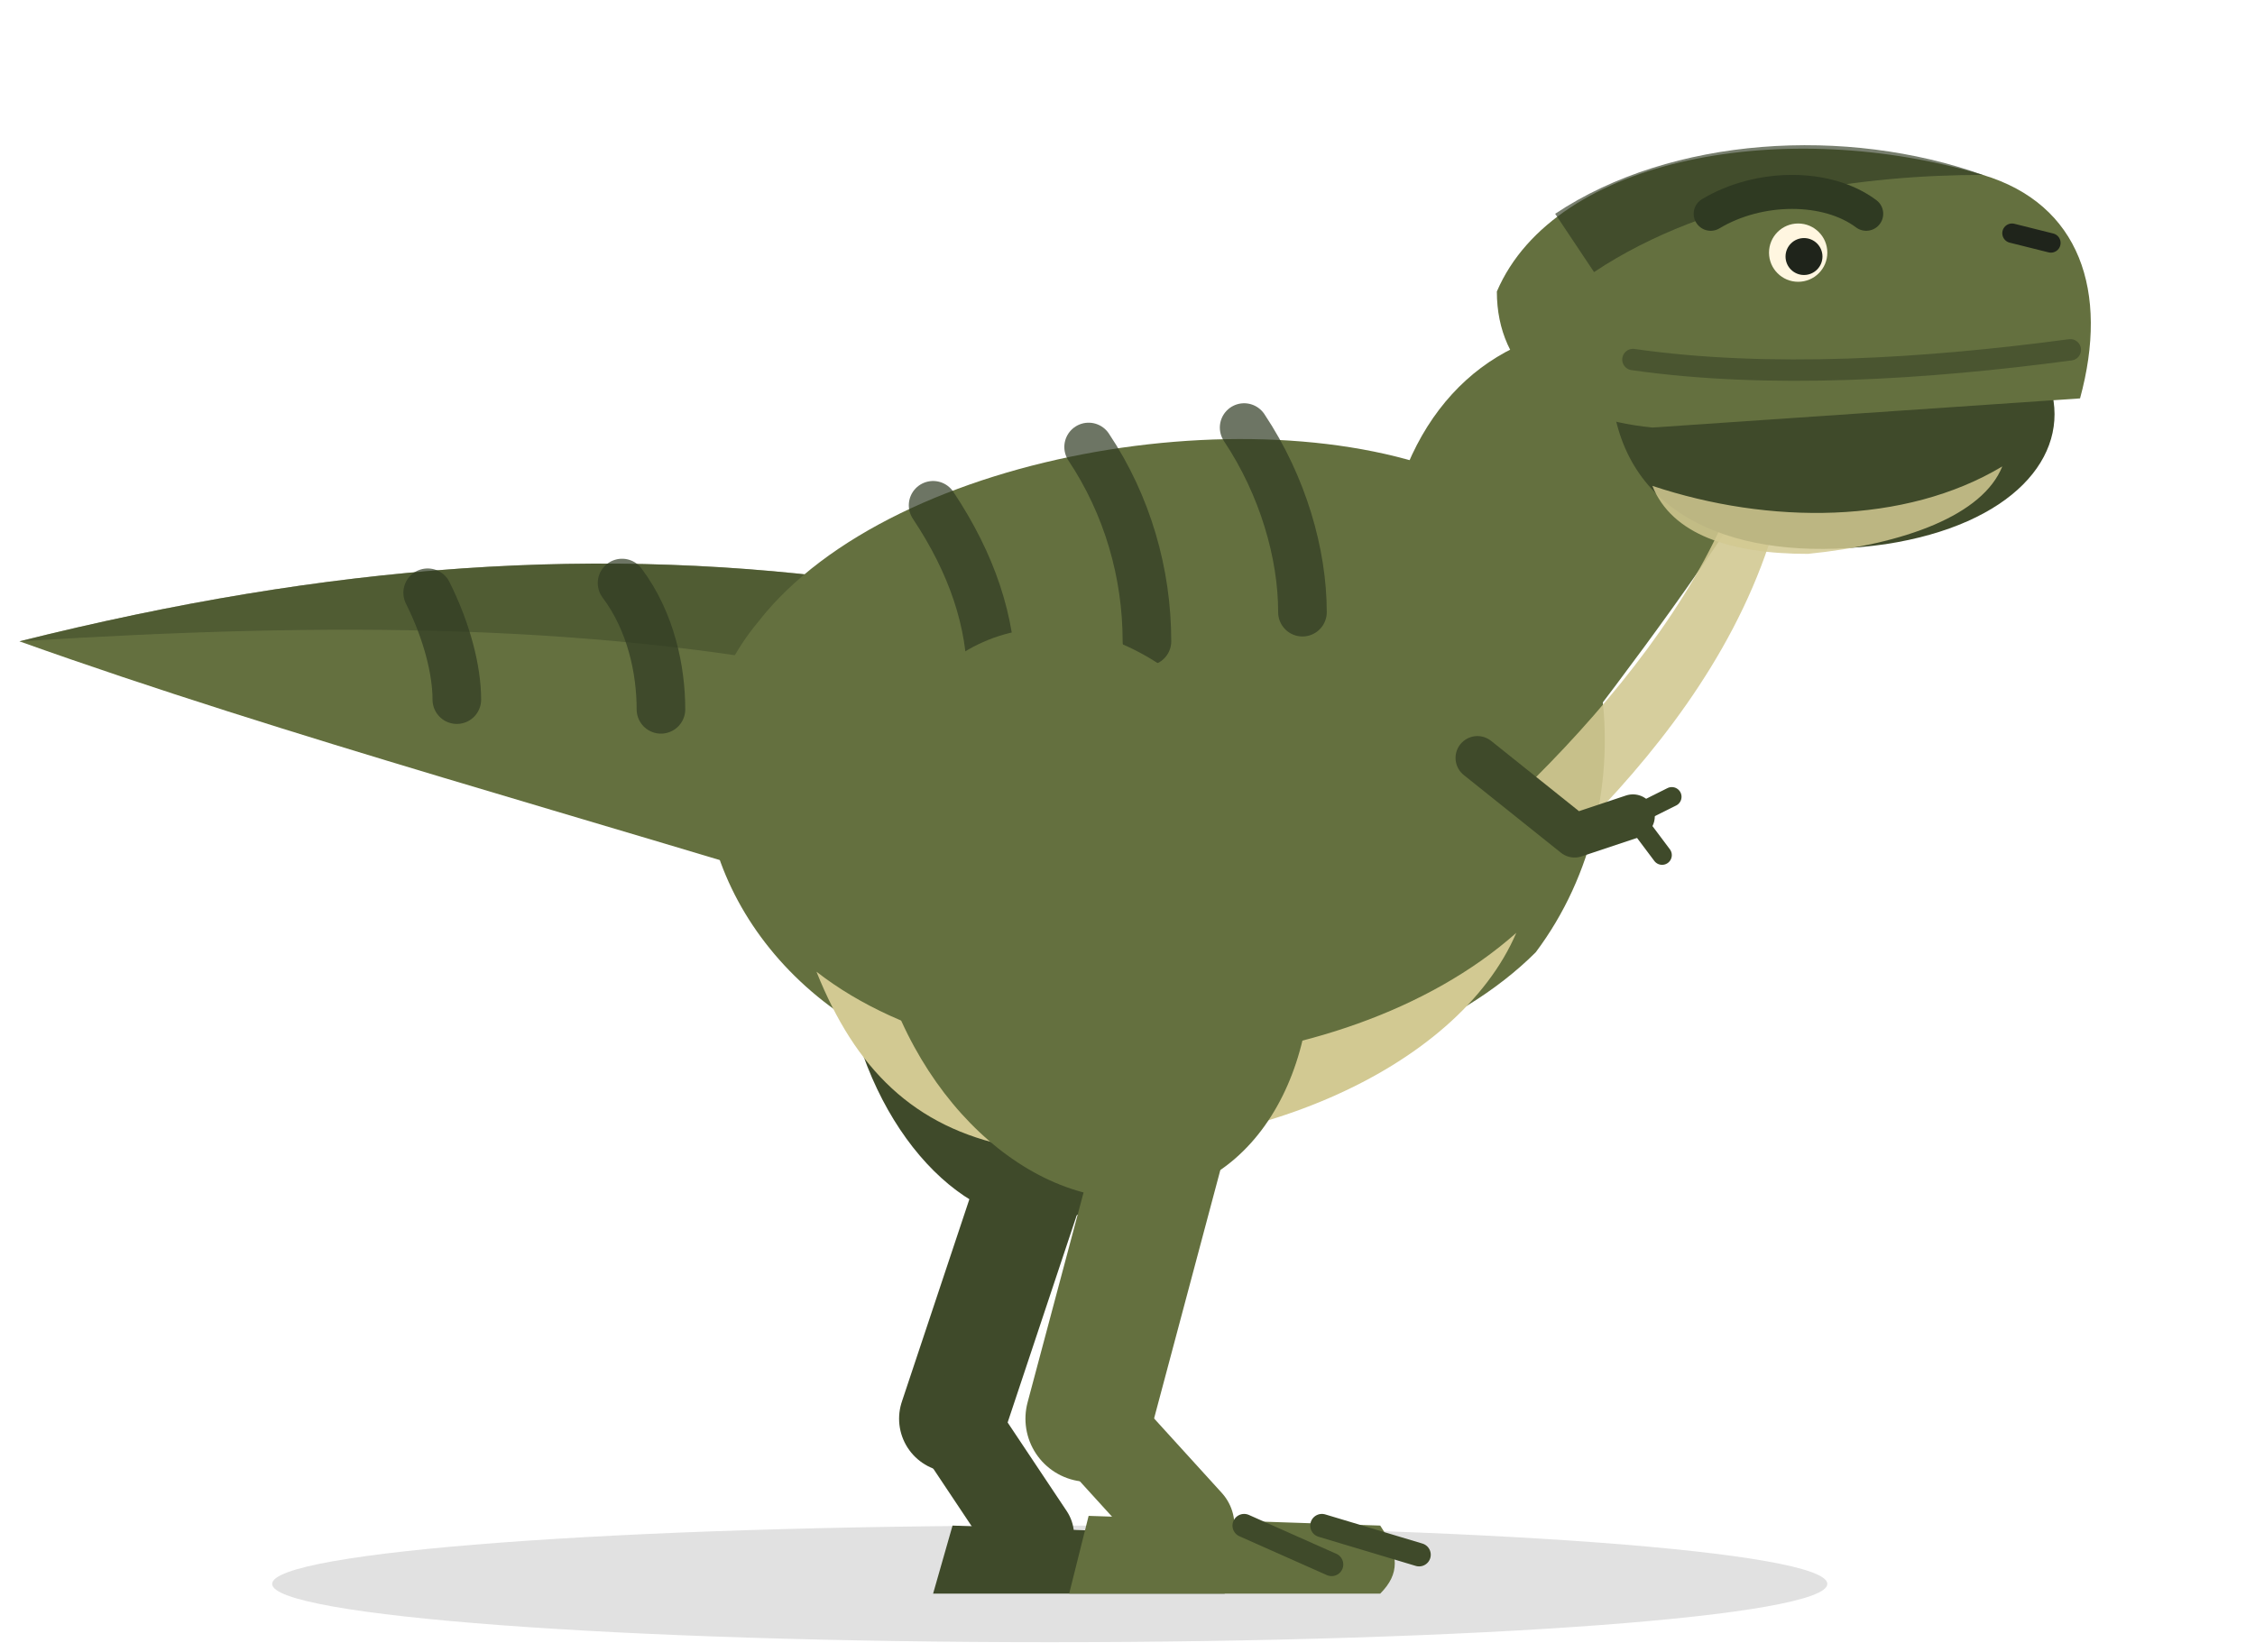
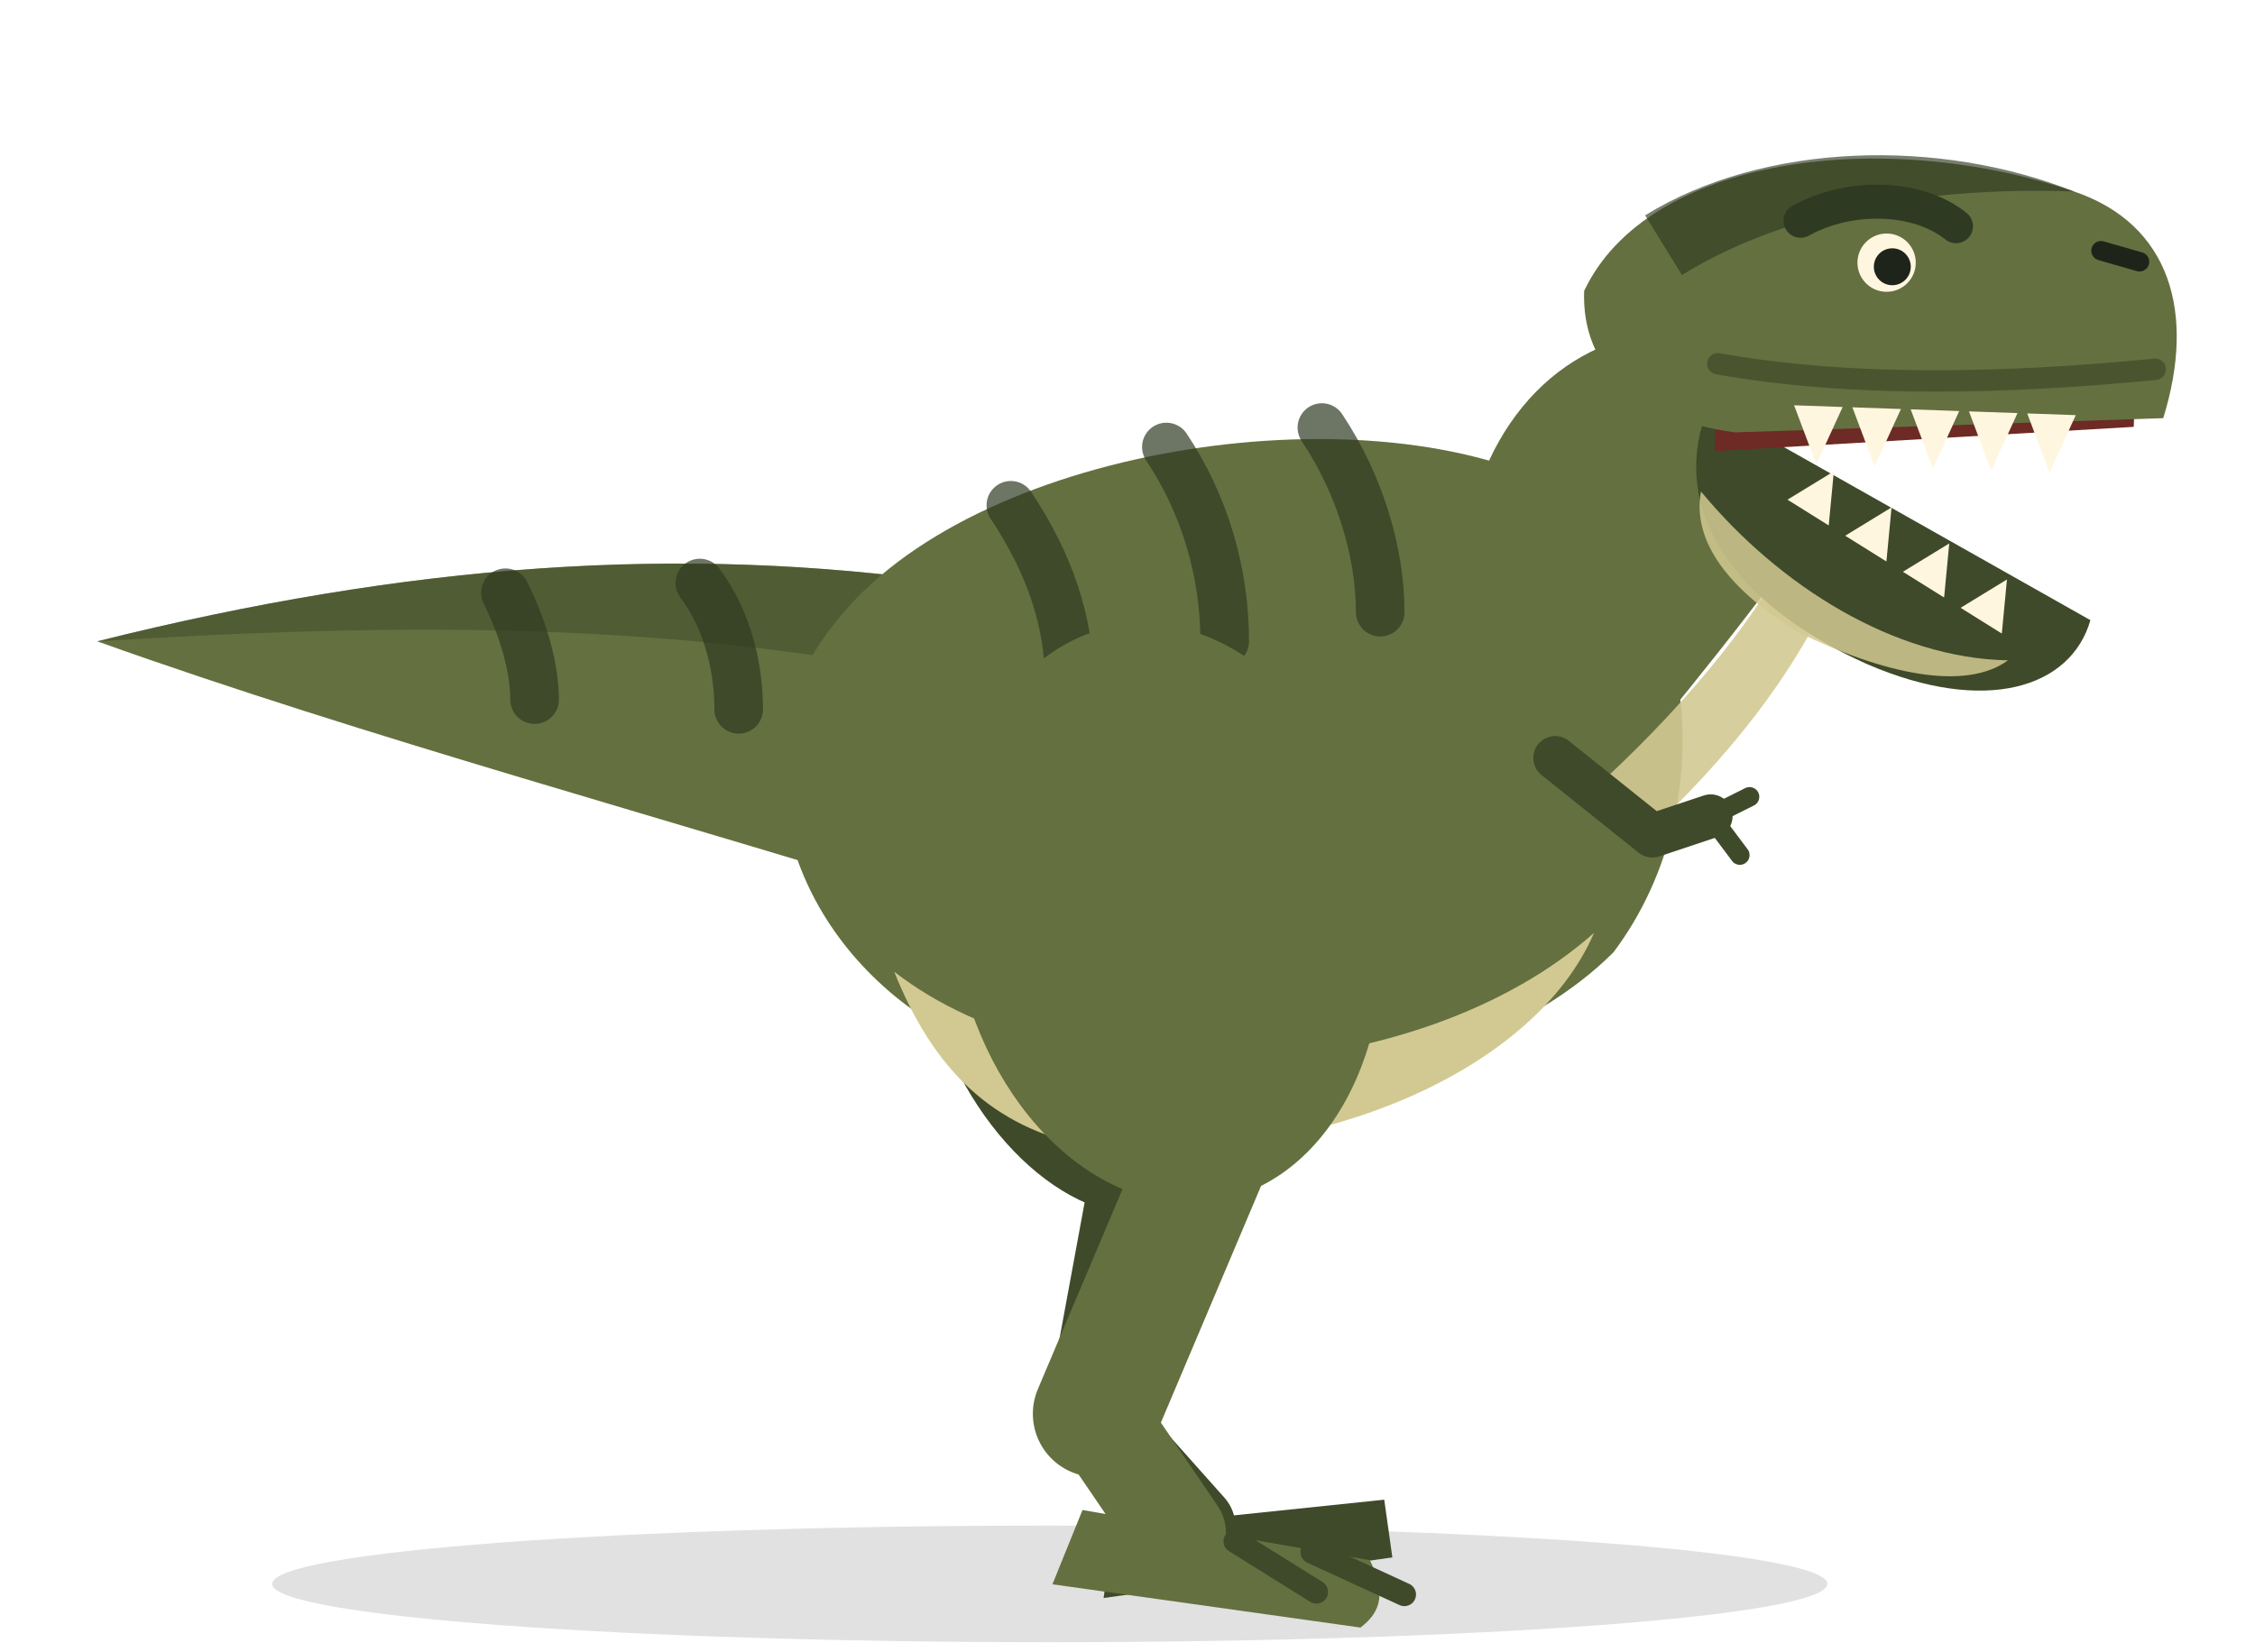
<svg xmlns="http://www.w3.org/2000/svg" width="232" height="170" viewBox="0 0 232 170">
  <ellipse cx="108" cy="163" rx="80" ry="6" fill="#000000" opacity="0.12" />
-   <g transform="translate(0 0)">
-     <g transform="rotate(0 104 96)">
+   <g transform="translate(8 0)">
+     <g transform="rotate(-8 104 96)">
      <ellipse cx="104" cy="100" rx="17" ry="26" transform="rotate(-12 104 100)" fill="#3f4a2a" />
      <path d="M108 116 L98 146" stroke="#3f4a2a" stroke-width="11" stroke-linecap="round" />
      <path d="M98 146 L106 158" stroke="#3f4a2a" stroke-width="9" stroke-linecap="round" />
      <path d="M98 157 L126 158 L126 164 L96 164 Z" fill="#3f4a2a" />
    </g>
    <g transform="rotate(0 112 104)">
      <path d="M90 60 C62 56 34 58 2 66 C30 76 60 84 92 94 Z" fill="#64703f" />
      <path d="M90 60 C62 56 34 58 2 66 C34 64 62 64 90 70 Z" fill="#3f4a2a" opacity="0.55" />
      <path d="M78 64 C92 46 132 40 152 50 C166 58 170 82 158 98 C142 114 104 118 86 104 C72 94 68 76 78 64 Z" fill="#64703f" />
      <path d="M84 100 C102 114 138 112 156 96 C150 110 128 120 104 118 C94 116 88 110 84 100 Z" fill="#d2c992" />
      <path d="M96 52 C100 58 102 64 102 70 M112 46 C116 52 118 59 118 66 M128 44 C132 50 134 57 134 63 M64 60 C67 64 68 69 68 73 M44 61 C46 65 47 69 47 72" fill="none" stroke="#2f3a22" stroke-width="5" stroke-linecap="round" opacity="0.7" />
-       <g transform="rotate(0 156 58)">
+       <g transform="rotate(2 156 58)">
        <path d="M144 50 C148 38 158 32 170 34 L178 54 C170 66 162 76 156 84 C150 74 144 62 144 50 Z" fill="#64703f" />
        <path d="M158 80 C166 72 174 62 178 52 L182 56 C178 68 170 78 162 86 Z" fill="#d2c992" opacity="0.9" />
-         <g transform="rotate(0 168 44)">
+         <g transform="rotate(30 168 44)">
          <path d="M166 42 L211 40 C213 47 207 54 194 56 C180 58 168 54 166 42 Z" fill="#3f4a2a" />
          <path d="M170 50 C182 54 196 54 206 48 C204 53 196 56 186 57 C178 57 172 55 170 50 Z" fill="#d2c992" opacity="0.85" />
+           <path d="M178 46 L180.5 41 L183 46 Z" fill="#fff6e0" />
+           <path d="M185 46 L187.5 41 L190 46 Z" fill="#fff6e0" />
+           <path d="M192 46 L194.5 41 L197 46 Z" fill="#fff6e0" />
+           <path d="M199 46 L201.5 41 L204 46 Z" fill="#fff6e0" />
        </g>
+         <path d="M168 42 L211 39 L211 42 L168 46 Z" fill="#6e2a24" />
        <path d="M154 30 C160 16 184 12 204 18 C214 21 217 30 214 41 L170 44 C160 43 154 38 154 30 Z" fill="#64703f" />
        <path d="M160 22 C172 14 190 13 204 18 C192 18 176 20 164 28 Z" fill="#2f3a22" opacity="0.65" />
        <path d="M176 22 C181 19 188 19 192 22" fill="none" stroke="#2f3a22" stroke-width="3.5" stroke-linecap="round" />
        <circle cx="185" cy="26" r="3" fill="#fff6e0" />
        <circle cx="185.6" cy="26.4" r="1.9" fill="#1f241b" />
        <path d="M207 24 L211 25" stroke="#1f241b" stroke-width="2" stroke-linecap="round" />
        <path d="M168 37 C182 39 198 38 213 36" fill="none" stroke="#3f4a2a" stroke-width="2.2" stroke-linecap="round" opacity="0.7" />
+         <path d="M176 41 L178.5 47 L181 41 Z" fill="#fff6e0" />
+         <path d="M182 41 L184.5 47 L187 41 Z" fill="#fff6e0" />
+         <path d="M188 41 L190.5 47 L193 41 Z" fill="#fff6e0" />
+         <path d="M194 41 L196.5 47 L199 41 Z" fill="#fff6e0" />
+         <path d="M200 41 L202.5 47 L205 41 Z" fill="#fff6e0" />
      </g>
      <path d="M152 78 L162 86 L168 84" fill="none" stroke="#3f4a2a" stroke-width="4.5" stroke-linecap="round" stroke-linejoin="round" />
      <path d="M168 84 L172 82 M168 84 L171 88" stroke="#3f4a2a" stroke-width="2" stroke-linecap="round" />
    </g>
-     <g transform="rotate(0 112 94)">
+     <g transform="rotate(8 112 94)">
      <ellipse cx="112" cy="94" rx="22" ry="30" transform="rotate(-18 112 94)" fill="#64703f" />
      <path d="M120 116 L112 146" stroke="#64703f" stroke-width="13" stroke-linecap="round" />
      <path d="M112 146 L122 157" stroke="#64703f" stroke-width="10" stroke-linecap="round" />
      <path d="M112 156 L142 157 C144 160 144 162 142 164 L110 164 Z" fill="#64703f" />
      <path d="M136 157 L146 160 M128 157 L137 161" stroke="#3f4a2a" stroke-width="2.4" stroke-linecap="round" />
    </g>
  </g>
</svg>
